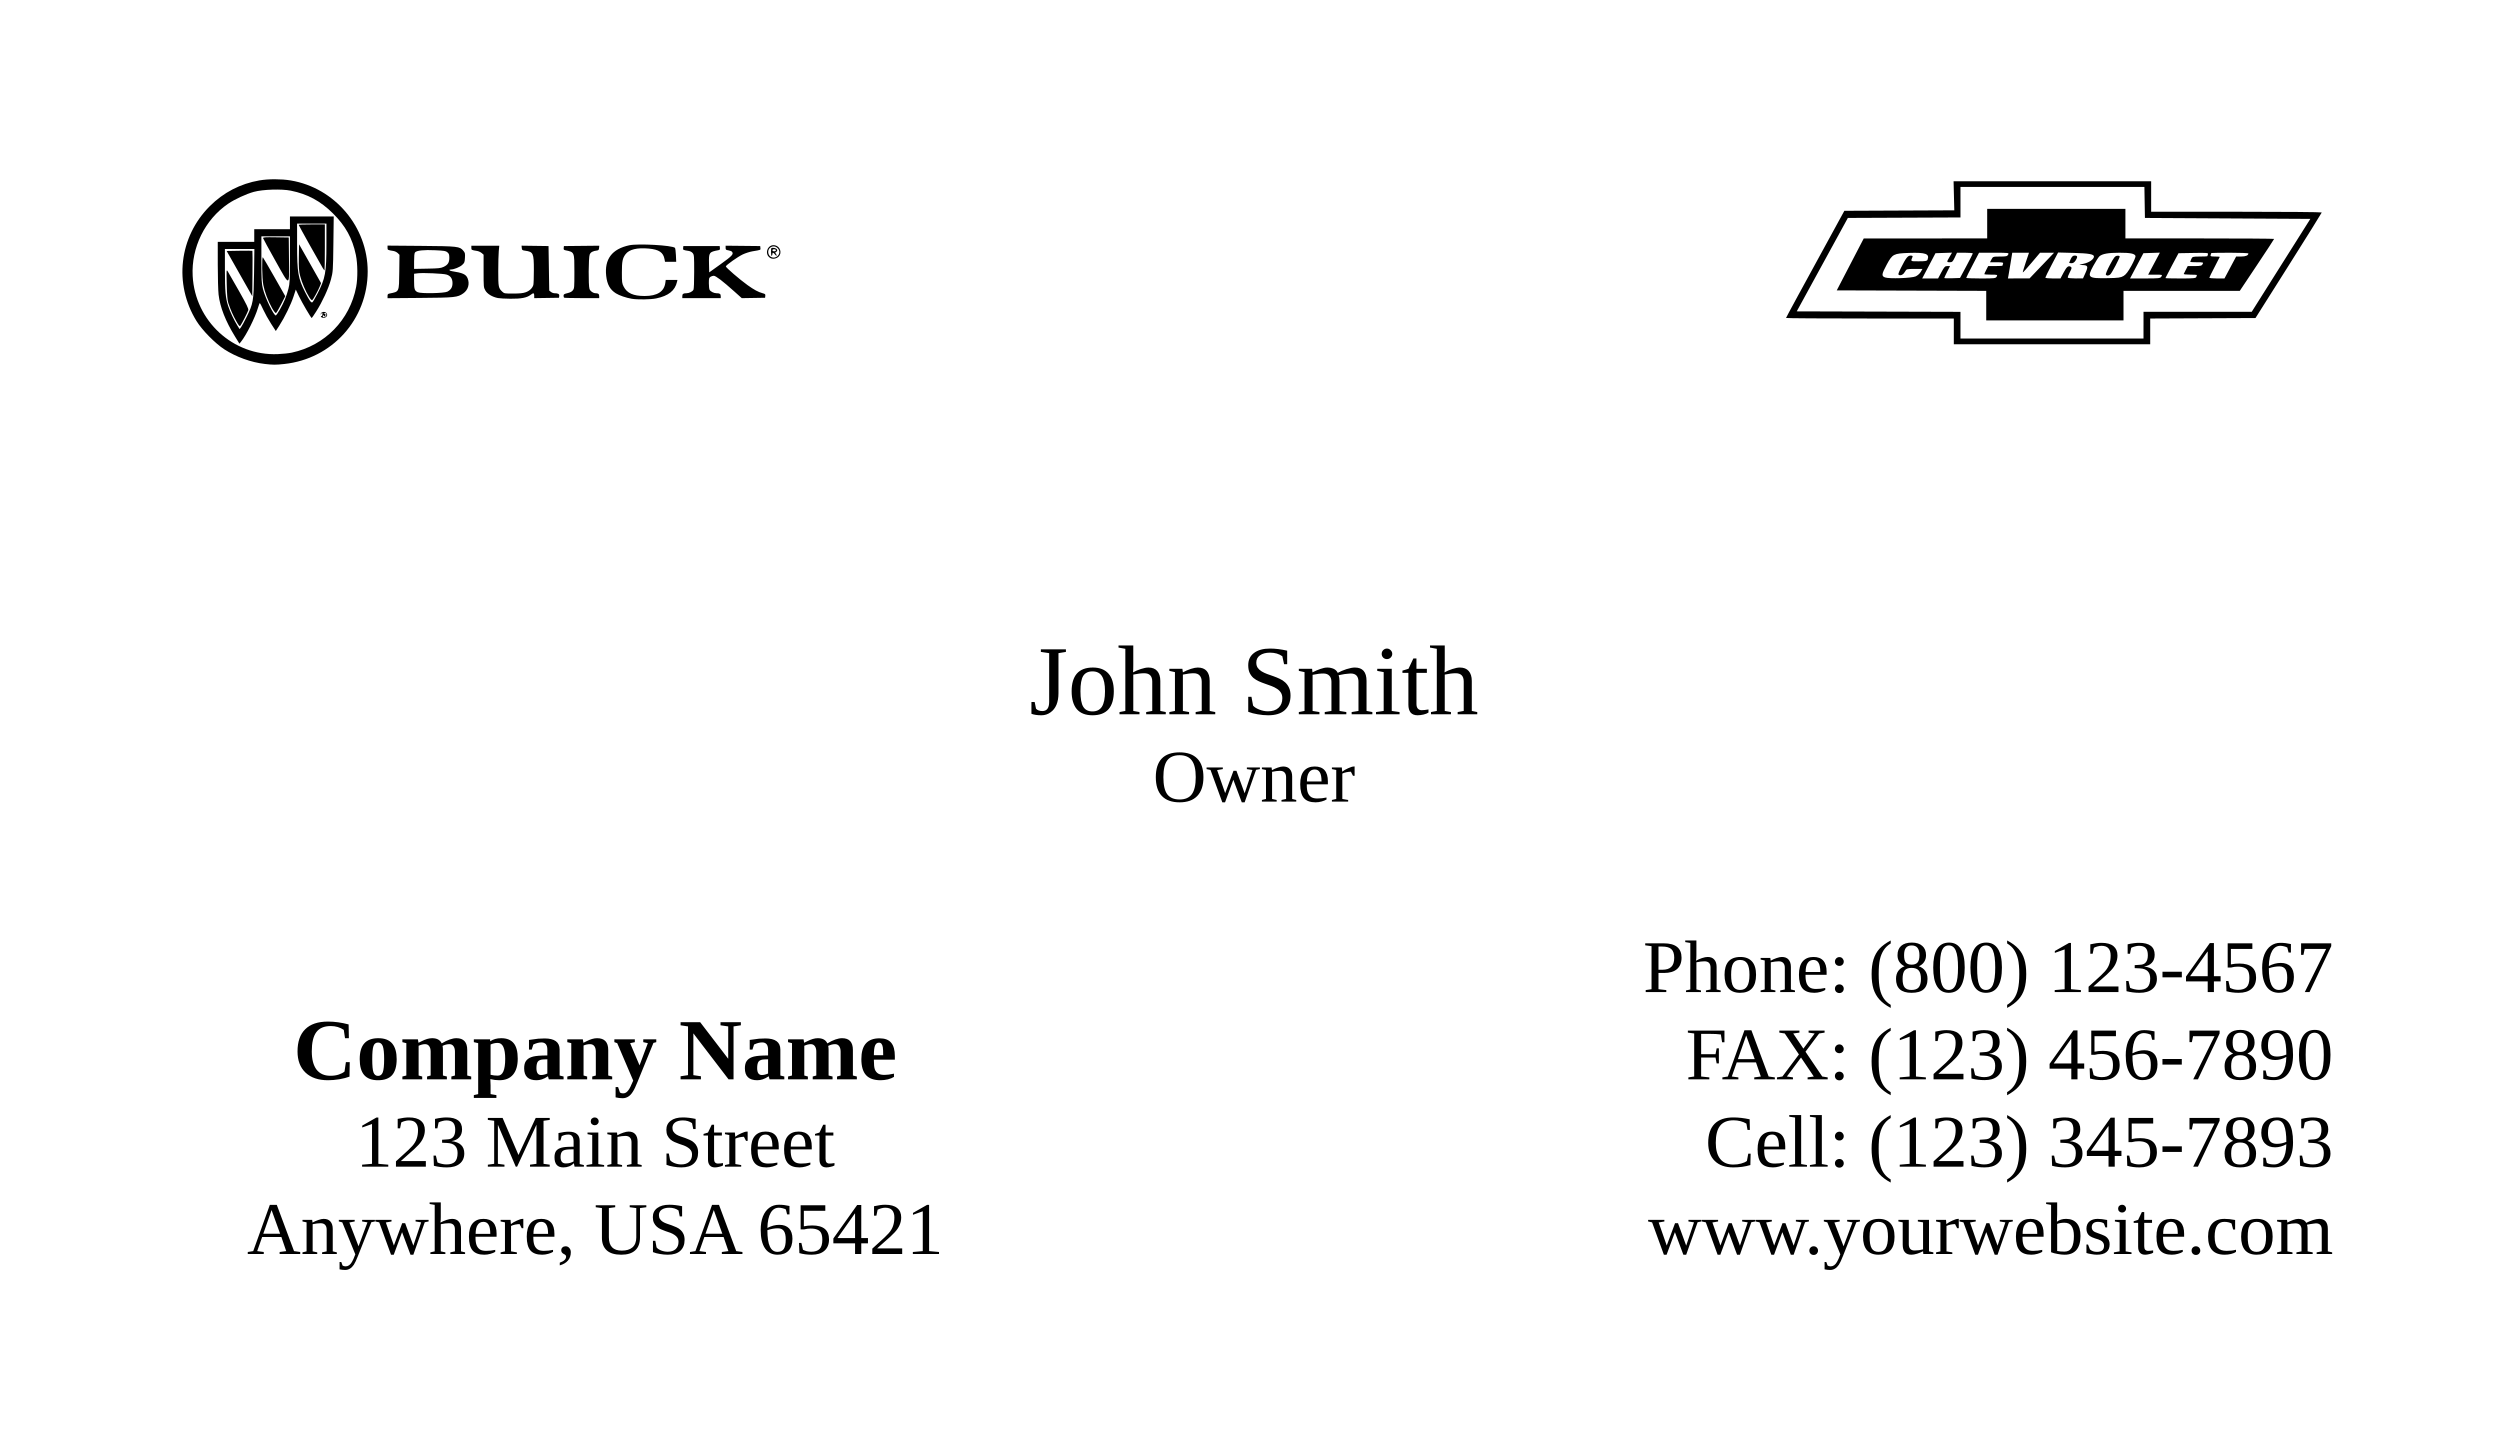
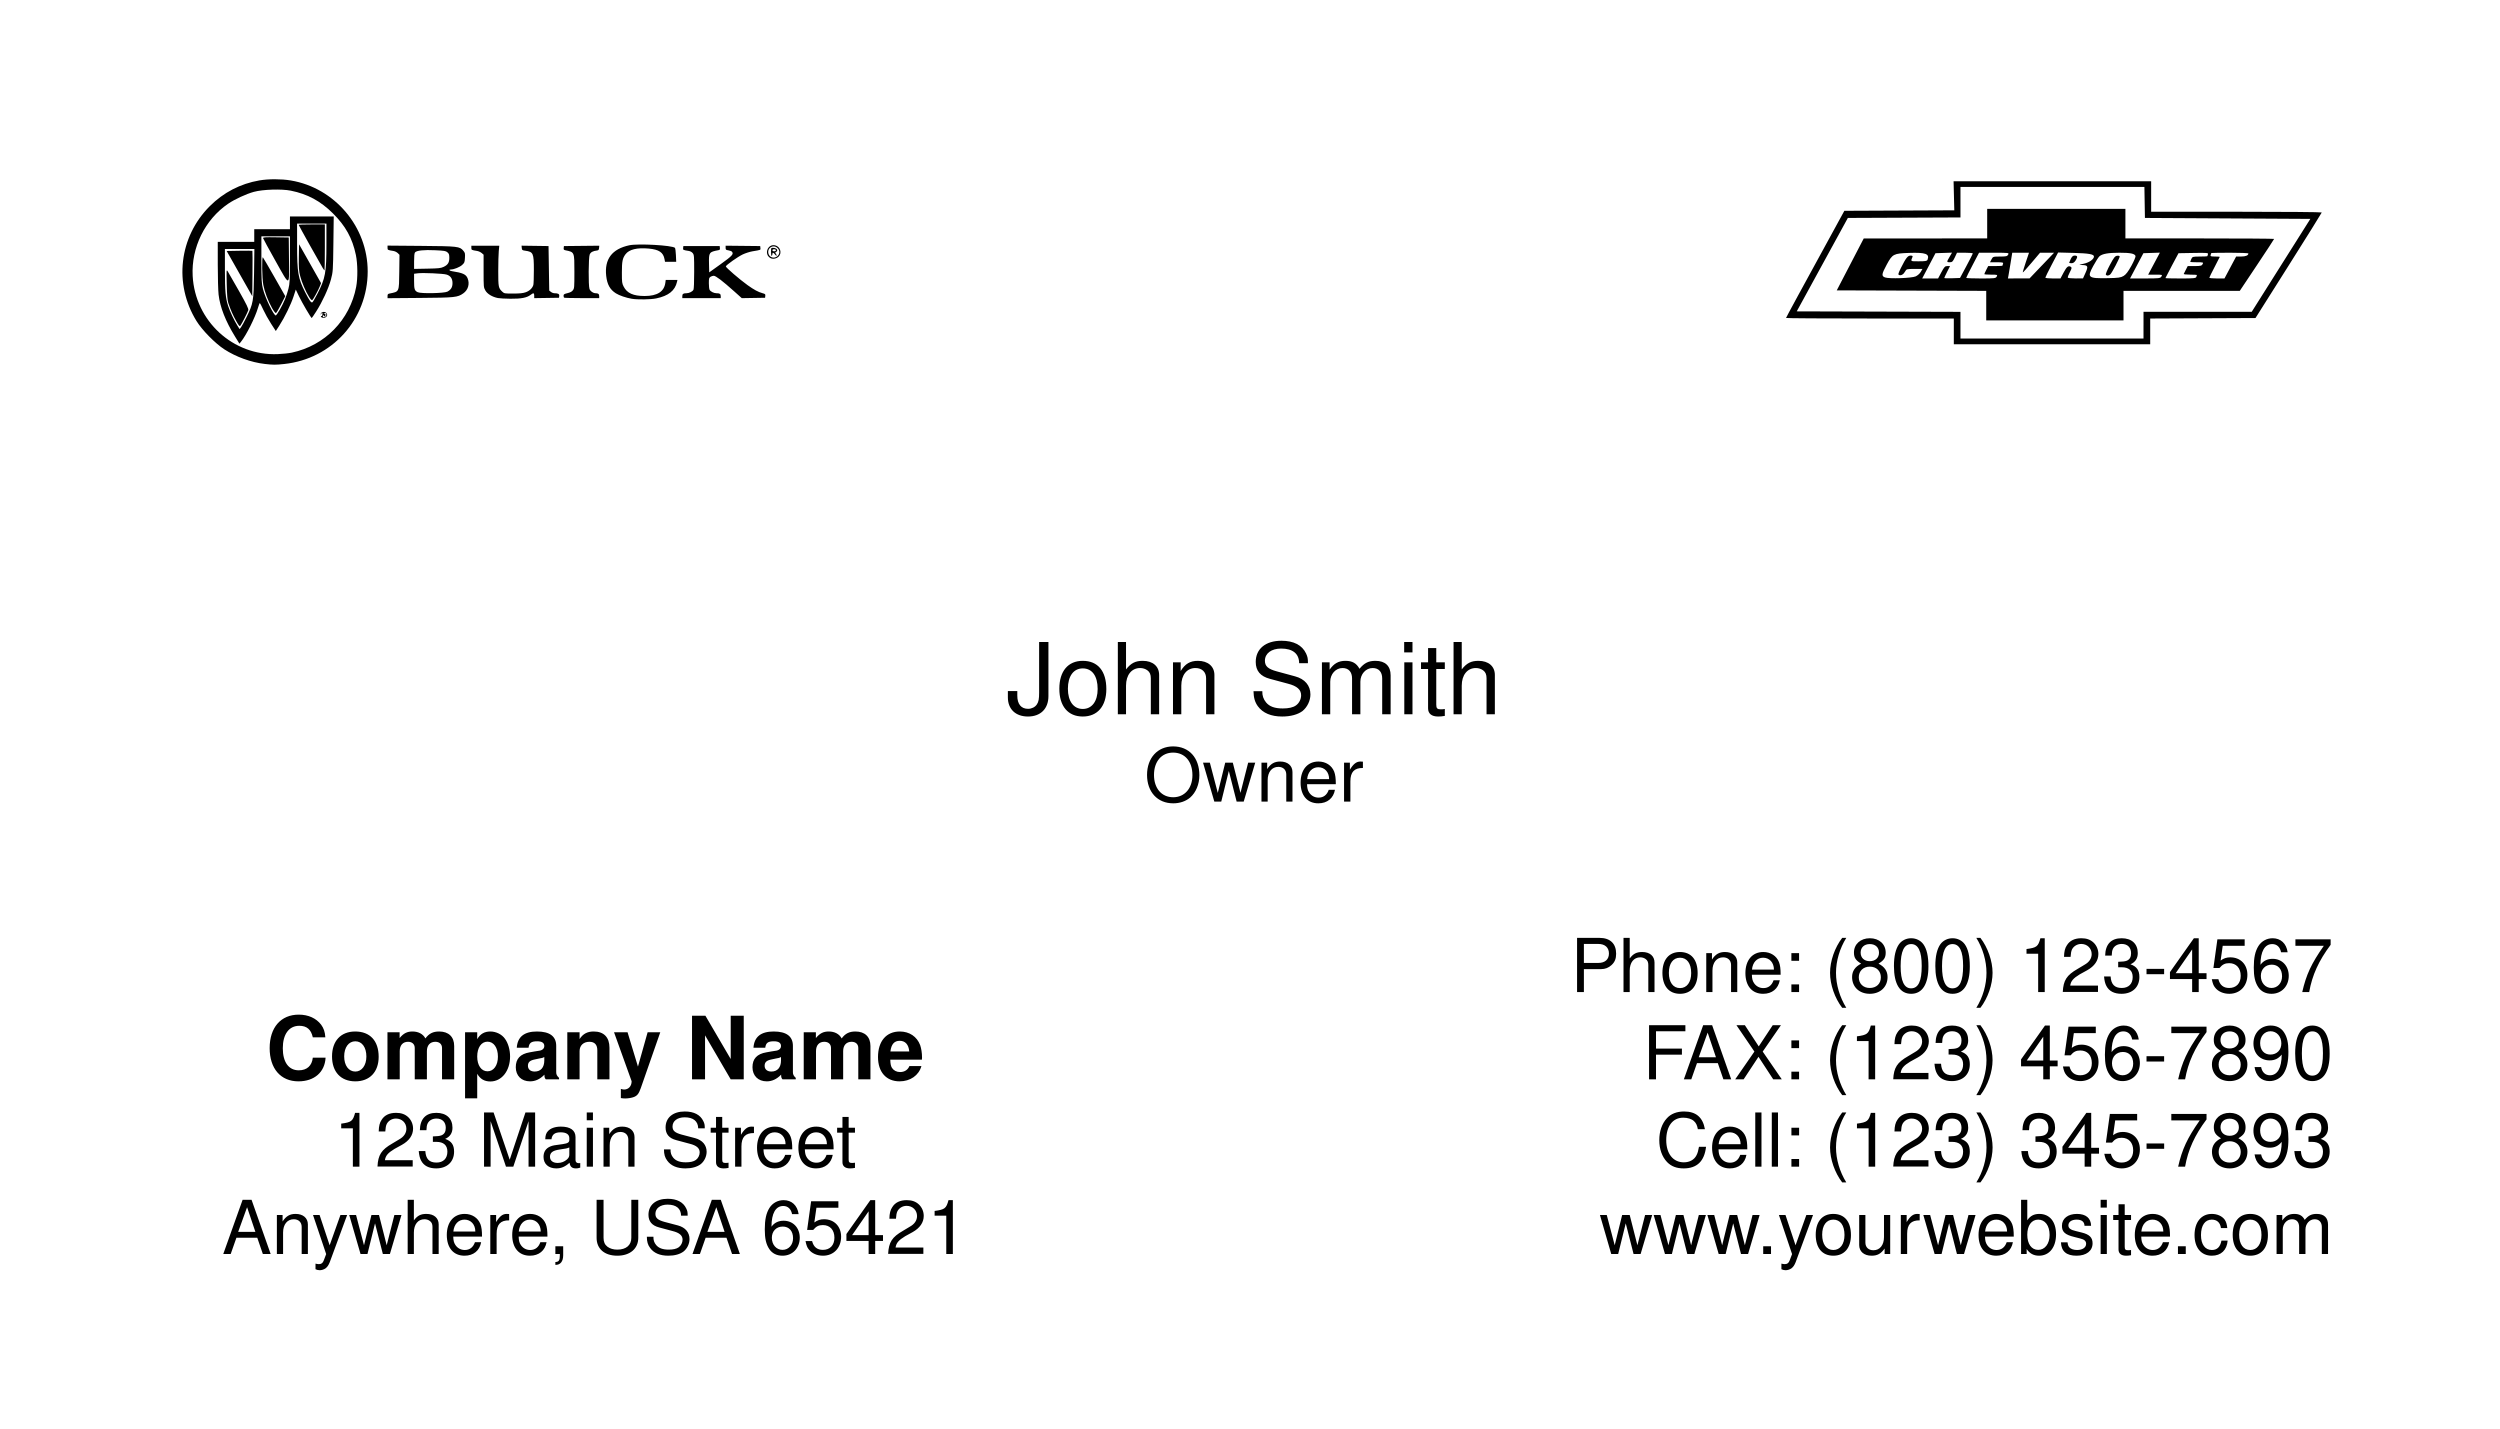
<svg xmlns="http://www.w3.org/2000/svg" id="svg2" viewBox="0 0 315 180" height="100%" width="100%" version="1.1">
-   <text id="line1" y="90" x="158" font-size="12.5px" style="text-anchor:middle">John Smith</text>
-   <text id="line2" y="101" x="158" font-size="9.375px" style="text-anchor:middle">Owner</text>
-   <text id="line3" y="136" x="75" font-size="11px" font-weight="bold" style="text-anchor:middle">Company Name</text>
-   <text id="line4" y="147" x="75" font-size="9.375px" style="text-anchor:middle">123 Main Street</text>
-   <text id="line5" y="158" x="75" font-size="9.375px" style="text-anchor:middle">Anywhere, USA 65421</text>
-   <text id="line6" y="125" x="294" font-size="9.375px" style="text-anchor:end">Phone: (800) 123-4567</text>
-   <text id="line7" y="136" x="294" font-size="9.375px" style="text-anchor:end">FAX: (123) 456-7890</text>
-   <text id="line8" y="147" x="294" font-size="9.375px" style="text-anchor:end">Cell: (123) 345-7893</text>
-   <text id="line9" y="158" x="294" font-size="9.375px" style="text-anchor:end">www.yourwebsite.com</text>
+   <text id="line1" y="90" x="158" font-size="12.5px" style="text-anchor:middle" font-family="Helvetica" fill="#000000">John Smith</text>
+   <text id="line2" y="101" x="158" font-size="9.375px" style="text-anchor:middle" font-family="Helvetica" fill="#000000">Owner</text>
+   <text id="line3" y="136" x="75" font-size="11px" font-weight="bold" style="text-anchor:middle" font-family="Helvetica" fill="#000000">Company Name</text>
+   <text id="line4" y="147" x="75" font-size="9.375px" style="text-anchor:middle" font-family="Helvetica" fill="#000000">123 Main Street</text>
+   <text id="line5" y="158" x="75" font-size="9.375px" style="text-anchor:middle" font-family="Helvetica" fill="#000000">Anywhere, USA 65421</text>
+   <text id="line6" y="125" x="294" font-size="9.375px" style="text-anchor:end" font-family="Helvetica" fill="#000000">Phone: (800) 123-4567</text>
+   <text id="line7" y="136" x="294" font-size="9.375px" style="text-anchor:end" font-family="Helvetica" fill="#000000">FAX: (123) 456-7890</text>
+   <text id="line8" y="147" x="294" font-size="9.375px" style="text-anchor:end" font-family="Helvetica" fill="#000000">Cell: (123) 345-7893</text>
+   <text id="line9" y="158" x="294" font-size="9.375px" style="text-anchor:end" font-family="Helvetica" fill="#000000">www.yourwebsite.com</text>
  <g id="g3452" transform="matrix(.71365 0 0 .71365 -52.056 11.239)">
    <path id="path12394" d="m119.69 48.509c-2.428-0.282-5.063-1.235-7.143-2.582-1.615-1.046-3.912-3.382-4.908-4.993-4.046-6.546-3.089-14.852 2.337-20.275 2.427-2.426 5.386-3.965 8.751-4.552 1.599-0.279 3.885-0.276 5.559 0.006 7.763 1.31 13.575 8.182 13.575 16.05 0 8.481-6.281 15.453-14.735 16.355-1.52 0.162-1.973 0.161-3.435-0.009zm4.796-2.004c5.816-1.242 10.235-5.762 11.343-11.603 0.294-1.55 0.27-4.077-0.053-5.637-0.61-2.939-1.823-5.135-4.063-7.353-2.196-2.175-4.471-3.401-7.42-3.997-1.637-0.331-4.938-0.226-6.529 0.209-1.344 0.367-3.358 1.297-4.525 2.09-4.108 2.789-6.547 7.749-6.278 12.764 0.428 7.954 7.117 14.106 15.004 13.798 0.847-0.033 1.982-0.154 2.521-0.269zm-10.048-2.838c-1.672-2.703-2.648-5.192-2.901-7.401-0.079-0.692-0.145-3.07-0.145-5.285l-0.001-4.027h3.221 3.221v-1.12-1.12h3.151 3.151v-1.12-1.12h3.865 3.865l-0.061 4.867c-0.059 4.718-0.073 4.909-0.431 6.252-0.419 1.57-1.53 3.98-2.612 5.667-0.403 0.628-0.754 1.141-0.78 1.141-0.121 0-1.712-2.715-2.233-3.809l-0.58-1.218-0.395 1.218c-0.452 1.393-1.581 3.707-2.504 5.132l-0.63 0.972-0.838-1.296c-0.461-0.712-1.081-1.827-1.378-2.477-0.298-0.649-0.572-1.181-0.61-1.182-0.038-0.001-0.185 0.393-0.326 0.874-0.498 1.703-2.061 4.819-2.997 5.975l-0.274 0.338-0.779-1.26zm1.989-3.337c1.238-2.492 1.303-2.861 1.371-7.808l0.059-4.307h-2.603-2.603l0.002 3.606c0.002 3.854 0.109 5.036 0.58 6.478 0.321 0.983 1.044 2.513 1.638 3.465l0.371 0.594 0.245-0.314c0.135-0.173 0.558-0.944 0.94-1.715zm-1.777 0.604c-0.567-0.998-0.968-1.913-1.401-3.195-0.149-0.442-0.231-1.425-0.274-3.291-0.061-2.651-0.061-2.659 0.202-2.241 0.145 0.231 1.037 1.788 1.981 3.459 1.351 2.391 1.696 3.108 1.619 3.361-0.114 0.376-1.117 2.345-1.372 2.693-0.153 0.209-0.245 0.114-0.756-0.787zm1.444-6.837c-0.764-1.348-1.781-3.144-2.26-3.991l-0.871-1.541 2.245-0.039c1.235-0.021 2.268-0.015 2.297 0.014 0.029 0.029 0.036 1.842 0.015 4.03l-0.037 3.978-1.389-2.451zm6.255 4.825c0.733-1.291 1.193-2.406 1.519-3.681 0.233-0.916 0.267-1.567 0.267-5.157v-4.109h-2.521-2.521v4.109c0 3.666 0.031 4.229 0.283 5.217 0.414 1.618 1.946 4.753 2.27 4.645 0.082-0.027 0.398-0.488 0.702-1.023zm-1.375-0.282c-0.713-1.276-1.302-2.836-1.541-4.085-0.224-1.172-0.28-5.078-0.07-4.862 0.071 0.073 0.988 1.644 2.037 3.491l1.907 3.358-0.741 1.464c-0.408 0.805-0.815 1.488-0.905 1.517-0.09 0.029-0.399-0.368-0.687-0.883zm0.64-8.265c-1.194-2.126-2.192-3.956-2.217-4.066-0.039-0.169 0.315-0.194 2.241-0.162l2.287 0.039 0.037 3.514c0.057 5.325 0.234 5.274-2.348 0.675zm7.382 5.722c1.393-2.692 1.579-3.715 1.581-8.687l0.001-3.676h-2.591-2.591l0.001 3.746c0.001 4.891 0.172 5.897 1.423 8.368 0.769 1.519 1.079 1.94 1.295 1.76 0.094-0.078 0.49-0.758 0.88-1.511zm-1.449 0.632c-0.629-0.995-1.314-2.59-1.604-3.738-0.227-0.897-0.267-1.473-0.235-3.348l0.038-2.265 1.941 3.431 1.941 3.431-0.235 0.595c-0.294 0.742-1.157 2.305-1.333 2.414-0.072 0.045-0.303-0.189-0.511-0.519zm2.361-5.187c-0.612-1.02-4.232-7.51-4.232-7.587 0-0.045 1.04-0.082 2.311-0.082h2.311v4.062c0 2.234-0.026 4.062-0.059 4.062-0.032 0-0.181-0.205-0.332-0.455zm-0.135 8.767c-0.096-0.04-0.175-0.135-0.175-0.21 0-0.075 0.063-0.098 0.14-0.05 0.081 0.05 0.14-0.077 0.14-0.299 0-0.372-0.006-0.376-0.218-0.113-0.21 0.262-0.213 0.261-0.07-0.035 0.179-0.371 0.81-0.375 1.043-0.006 0.288 0.456-0.304 0.946-0.861 0.713zm0.782-0.38c0.067-0.35-0.141-0.533-0.398-0.351-0.177 0.125-0.173 0.136 0.027 0.072 0.169-0.054 0.23 0.001 0.215 0.197-0.023 0.302-0.187 0.365-0.274 0.104-0.034-0.103-0.093-0.072-0.151 0.08-0.076 0.197-0.032 0.239 0.218 0.203 0.172-0.025 0.335-0.162 0.363-0.305z" />
    <path id="path12441" d="m184.49 37.002c-1.004-0.169-2.21-0.582-2.809-0.963-1.039-0.661-1.538-1.558-1.708-3.071-0.332-2.962 1.022-4.759 4.077-5.411 1.575-0.336 7.6 0.005 8.061 0.456 0.065 0.063 0.141 0.642 0.169 1.286l0.051 1.171h-0.988-0.988l-0.086-0.462c-0.222-1.197-0.973-1.701-2.785-1.869-2.067-0.191-3.466 0.152-4.103 1.004-0.532 0.713-0.639 1.254-0.639 3.239 0 1.728 0.02 1.89 0.308 2.46 0.592 1.172 1.699 1.671 3.703 1.671 2.243 0 3.452-0.773 3.663-2.342l0.066-0.494h1.034 1.034l-0.077 0.339c-0.354 1.555-1.509 2.475-3.669 2.921-0.993 0.205-3.274 0.239-4.317 0.064zm-23.635-0.129c-1.002-0.196-1.879-0.727-2.222-1.345-0.304-0.548-0.308-0.593-0.308-3.433v-2.878l-0.34-0.292c-0.188-0.16-0.549-0.326-0.803-0.366-1.007-0.162-1.018-0.168-1.018-0.556v-0.368h2.465 2.465l-0.091 0.956c-0.05 0.526-0.091 2.121-0.091 3.546 0 2.813 0.034 2.981 0.739 3.638 0.317 0.296 0.395 0.308 1.892 0.306 1.181-0.002 1.719-0.056 2.206-0.225 0.681-0.235 1.203-0.731 1.36-1.294 0.051-0.181 0.092-1.387 0.092-2.678 0-2.934-0.106-3.167-1.526-3.369-0.535-0.076-0.573-0.106-0.61-0.484l-0.039-0.403 2.382 0.034 2.382 0.034 0.062 3.927 0.062 3.927 0.291 0.236c0.16 0.13 0.438 0.236 0.617 0.237 0.666 0.004 0.896 0.132 0.856 0.477l-0.037 0.323-2.189 0.034-2.189 0.034v-0.434c0-0.514-0.126-0.539-0.661-0.131-0.648 0.495-1.652 0.685-3.528 0.67-0.918-0.007-1.919-0.062-2.223-0.122zm-19.489-0.346c0-0.311 0.059-0.389 0.339-0.446 1.762-0.362 1.688-0.197 1.733-3.833l0.037-3.008-0.301-0.301c-0.165-0.165-0.515-0.336-0.777-0.378-1.028-0.165-1.031-0.168-1.031-0.568v-0.378l5.889 0.05c6.565 0.056 6.846 0.088 7.495 0.86 0.302 0.359 0.326 0.464 0.282 1.245-0.045 0.796-0.078 0.88-0.495 1.263-0.413 0.378-1.442 0.796-1.963 0.796-0.458 0-0.331 0.229 0.169 0.304 1.877 0.284 2.465 0.548 2.752 1.236 0.414 0.992 0.107 2.074-0.76 2.68-1.016 0.711-1.421 0.753-7.664 0.805l-5.704 0.048v-0.376zm10.565-0.782c0.649-0.351 0.905-0.78 0.905-1.518 0-0.793-0.36-1.298-1.072-1.503-0.611-0.177-4.148-0.333-5.029-0.223l-0.683 0.085v1.294c0 1.442 0.09 1.712 0.657 1.968 0.598 0.27 4.68 0.188 5.221-0.104zm-0.678-4.369c0.762-0.349 1.03-0.775 1.021-1.624-0.006-0.565-0.057-0.713-0.331-0.948-0.291-0.251-0.505-0.288-2.136-0.369-2.031-0.102-3.343 0.041-3.599 0.392-0.102 0.14-0.155 0.671-0.155 1.557v1.345l2.312-0.045c2.042-0.04 2.38-0.076 2.888-0.308zm21.274 5.428c-0.045-0.045-0.082-0.205-0.082-0.356 0-0.23 0.11-0.3 0.698-0.442 0.507-0.122 0.768-0.263 0.956-0.517 0.244-0.33 0.258-0.5 0.258-3.228 0-3.555 0.028-3.487-1.58-3.821-0.291-0.061-0.341-0.126-0.308-0.407l0.039-0.335 3.122-0.033 3.122-0.033-0.039 0.403c-0.031 0.325-0.099 0.41-0.347 0.441-0.756 0.092-1.134 0.298-1.307 0.712-0.219 0.523-0.248 5.473-0.036 6.08 0.14 0.402 0.645 0.755 1.08 0.755 0.455 0 0.633 0.142 0.633 0.507v0.357h-3.063c-1.684 0-3.1-0.037-3.145-0.082zm20.883-0.275c0-0.389 0.175-0.507 0.756-0.507 0.456 0 1.046-0.296 1.213-0.61 0.077-0.144 0.127-1.4 0.127-3.189 0-2.785-0.014-2.969-0.252-3.272-0.157-0.2-0.424-0.348-0.709-0.394-1.018-0.163-1.03-0.17-0.989-0.526l0.039-0.335h3.207 3.207l0.039 0.335c0.031 0.267-0.019 0.346-0.247 0.389-1.676 0.318-1.723 0.385-1.677 2.405l0.035 1.518 2.035-1.46c2.056-1.475 2.326-1.774 1.98-2.191-0.074-0.09-0.356-0.198-0.626-0.241-0.446-0.071-0.491-0.112-0.491-0.449v-0.371l3.052 0.033 3.052 0.033 0.039 0.335c0.043 0.369 0.119 0.337-1.389 0.587-0.471 0.078-1.248 0.326-1.727 0.55-0.851 0.4-2.909 1.853-2.991 2.113-0.051 0.16 2.443 2.314 3.826 3.304 1.156 0.828 1.897 1.227 2.652 1.431 0.474 0.128 0.526 0.177 0.491 0.475l-0.038 0.332-2.057 0.034-2.057 0.034-1.334-1.194c-2.068-1.851-3.258-2.758-3.616-2.758-0.173 0-0.438 0.086-0.589 0.192-0.242 0.169-0.274 0.301-0.274 1.118 0 0.509 0.057 1.033 0.127 1.163 0.168 0.314 0.757 0.61 1.213 0.61 0.581 0 0.756 0.117 0.756 0.507v0.357h-3.392-3.392v-0.357zm15.553-6.716c-1.177-0.677-0.494-2.534 0.826-2.244 0.902 0.198 1.268 1.346 0.631 1.982-0.376 0.376-1.049 0.497-1.457 0.262zm1.287-0.383c0.9-0.9-0.457-2.274-1.385-1.402-0.377 0.354-0.385 1.028-0.017 1.42 0.367 0.391 1.002 0.383 1.402-0.017zm-1.177-0.677c0-0.72 0.011-0.747 0.316-0.747 0.673 0 1.042 0.464 0.578 0.726-0.173 0.098-0.185 0.153-0.062 0.277 0.085 0.086 0.152 0.242 0.15 0.347-0.002 0.127-0.089 0.077-0.257-0.148-0.297-0.398-0.479-0.436-0.479-0.1 0 0.132-0.056 0.274-0.123 0.316-0.077 0.048-0.123-0.204-0.123-0.671zm0.863-0.316c0-0.115-0.116-0.185-0.308-0.185-0.192 0-0.308 0.07-0.308 0.185 0 0.115 0.116 0.185 0.308 0.185 0.192 0 0.308-0.07 0.308-0.185z" />
  </g>
  <g id="g12501" transform="translate(258.98 21.742)">
    <path id="path12499" d="m-12.799 20.011v-1.621h-10.57c-5.814 0.001-10.57-0.03-10.57-0.068 0-0.057 1.844-3.449 6.543-12.032l0.805-1.47 6.926-0.031 6.926-0.031-0.045-1.832-0.045-1.832h12.447 12.447v1.922 1.922h10.75c5.912 0 10.749 0.041 10.747 0.09-0.002 0.05-1.881 3.063-4.177 6.696l-4.174 6.606-6.633 0.031-6.633 0.031v1.621 1.621h-12.372-12.372v-1.621zm23.902-0.781v-1.682l6.816-0 6.816-0 3.694-5.855 3.694-5.855-10.421-0.06-10.421-0.06-0.033-1.952-0.033-1.952h-11.588-11.588v1.921 1.921l-7.095 0.031-7.095 0.031-3.22 5.886-3.22 5.886 10.315 0.031 10.315 0.031v1.681 1.681h11.531 11.531v-1.682zm-19.818-2.462v-1.861l-9.417-0.031-9.417-0.031 1.7-3.271 1.7-3.271 7.777-0.002 7.777-0.002v-1.862-1.862h8.708 8.708v1.862 1.862h9.369c5.153 0 9.369 0.028 9.369 0.062 0 0.034-0.973 1.52-2.163 3.303l-2.163 3.241h-7.326-7.326v1.862 1.862h-8.648-8.648v-1.861zm-8.888-3.687c0.231-0.102 0.518-0.355 0.637-0.562l0.217-0.376h-1.007c-0.96 0-1.015 0.015-1.173 0.31-0.198 0.37-0.509 0.557-0.763 0.459-0.154-0.059-0.114-0.212 0.247-0.93 0.619-1.233 0.846-1.52 1.203-1.52 0.197 0 0.283 0.053 0.244 0.15-0.249 0.609-0.302 0.571 0.791 0.571 0.82 0 1.035-0.037 1.094-0.19 0.288-0.75-0.214-0.938-2.313-0.868-1.968 0.066-2.104 0.137-2.826 1.474-0.646 1.195-0.68 1.437-0.223 1.614 0.502 0.194 3.357 0.098 3.874-0.13zm3.237-0.519c0.36-0.677 0.459-0.78 0.752-0.78h0.338l-0.362 0.717c-0.199 0.394-0.362 0.748-0.362 0.786s0.446 0.053 0.99 0.033l0.99-0.035 0.805-1.501c0.443-0.826 0.808-1.542 0.811-1.591 0.003-0.05-0.444-0.09-0.994-0.09h-1l-0.281 0.601c-0.24 0.513-0.331 0.601-0.621 0.601-0.415 0-0.417-0.028-0.032-0.685l0.308-0.526-1.043 0.035-1.043 0.035-0.837 1.591-0.837 1.591 1.002-0.001 1.002-0.001 0.414-0.78zm6.973 0.542c0.123-0.23 0.091-0.24-0.716-0.24-0.465 0-0.845-0.029-0.845-0.065 0-0.036 0.109-0.279 0.243-0.54l0.243-0.476h0.898c0.494 0 0.898-0.023 0.898-0.05s0.033-0.136 0.073-0.24c0.062-0.162-0.052-0.19-0.784-0.19h-0.857l0.186-0.36c0.182-0.351 0.209-0.36 1.08-0.36 0.771 0 0.911-0.033 1.022-0.24 0.126-0.236 0.091-0.24-1.77-0.24h-1.899l-0.808 1.544c-0.444 0.849-0.808 1.579-0.808 1.621 0 0.043 0.836 0.077 1.857 0.077 1.735 0 1.866-0.016 1.986-0.24zm5.686-1.386 1.542-1.617h-0.884-0.884l-1.068 1.262c-0.587 0.694-1.086 1.244-1.108 1.222-0.022-0.022 0.145-0.59 0.372-1.262l0.412-1.222h-1.056-1.056l-0.209 1.291c-0.115 0.71-0.238 1.44-0.273 1.621l-0.064 0.33 1.366-0.005 1.366-0.005 1.542-1.617zm2.745 0.876c0.393-0.744 0.607-0.908 0.919-0.707 0.13 0.084 0.102 0.217-0.145 0.68-0.169 0.317-0.279 0.621-0.245 0.677 0.034 0.055 0.478 0.099 0.986 0.097l0.924-0.004 0.318-0.705c0.37-0.819 0.306-0.962-0.432-0.981-0.465-0.012-0.455-0.019 0.231-0.169 0.674-0.147 1.265-0.569 1.265-0.902 0-0.289-0.64-0.404-2.529-0.455l-1.988-0.053-0.805 1.535c-0.443 0.844-0.805 1.58-0.805 1.636 0 0.056 0.429 0.102 0.954 0.102h0.954l0.397-0.75zm0.697-1.228c0-0.031 0.091-0.247 0.202-0.48 0.143-0.301 0.281-0.424 0.473-0.424 0.386 0 0.426 0.143 0.161 0.579-0.162 0.266-0.324 0.382-0.534 0.382-0.166 0-0.302-0.025-0.302-0.056zm6.848 1.668c0.301-0.176 0.581-0.54 0.998-1.298 0.319-0.58 0.55-1.131 0.514-1.226-0.116-0.301-0.652-0.409-2.032-0.408-1.415 0.001-2.161 0.136-2.522 0.457-0.12 0.107-0.466 0.649-0.77 1.206-0.805 1.477-0.676 1.585 1.83 1.541 1.323-0.023 1.628-0.065 1.982-0.272zm-2.226-0.174c-0.042-0.068 0.19-0.622 0.515-1.231 0.494-0.926 0.643-1.114 0.91-1.146 0.184-0.022 0.319 0.021 0.319 0.102 0 0.191-0.957 2.018-1.168 2.228-0.2 0.2-0.467 0.221-0.575 0.047zm7.001 0.243c0.145-0.232 0.12-0.24-0.76-0.24h-0.91l0.739-1.386 0.739-1.386-1.039 0.035-1.039 0.035-0.842 1.591-0.842 1.591h1.901c1.771 0 1.911-0.016 2.051-0.24zm4.399 0.05c0.04-0.104 0.073-0.213 0.073-0.24 0-0.028-0.383-0.05-0.851-0.05-0.468 0-0.831-0.041-0.808-0.09 0.024-0.05 0.146-0.293 0.272-0.54l0.229-0.45h0.874c0.751 0 0.892-0.034 1.003-0.24 0.123-0.23 0.091-0.24-0.716-0.24-0.465 0-0.845-0.024-0.845-0.054s0.063-0.192 0.139-0.36c0.132-0.29 0.189-0.306 1.081-0.306 0.518 0 0.942-0.023 0.942-0.05 0-0.028 0.033-0.137 0.074-0.243 0.067-0.173-0.121-0.19-1.819-0.16l-1.893 0.033-0.824 1.542c-0.453 0.848-0.824 1.564-0.824 1.591s0.859 0.05 1.909 0.05c1.63 0 1.92-0.028 1.982-0.19zm4.282-1.191 0.736-1.381h0.627c0.575 0 0.915-0.143 0.915-0.384 0-0.053-1.054-0.096-2.342-0.096s-2.342 0.023-2.342 0.05c0 0.028-0.033 0.136-0.073 0.24-0.061 0.158 0.03 0.19 0.54 0.19 0.337 0 0.613 0.018 0.613 0.041 0 0.022-0.296 0.603-0.658 1.291s-0.659 1.291-0.661 1.341c-0.001 0.05 0.428 0.09 0.953 0.09h0.956l0.736-1.381z" />
  </g>
</svg>
